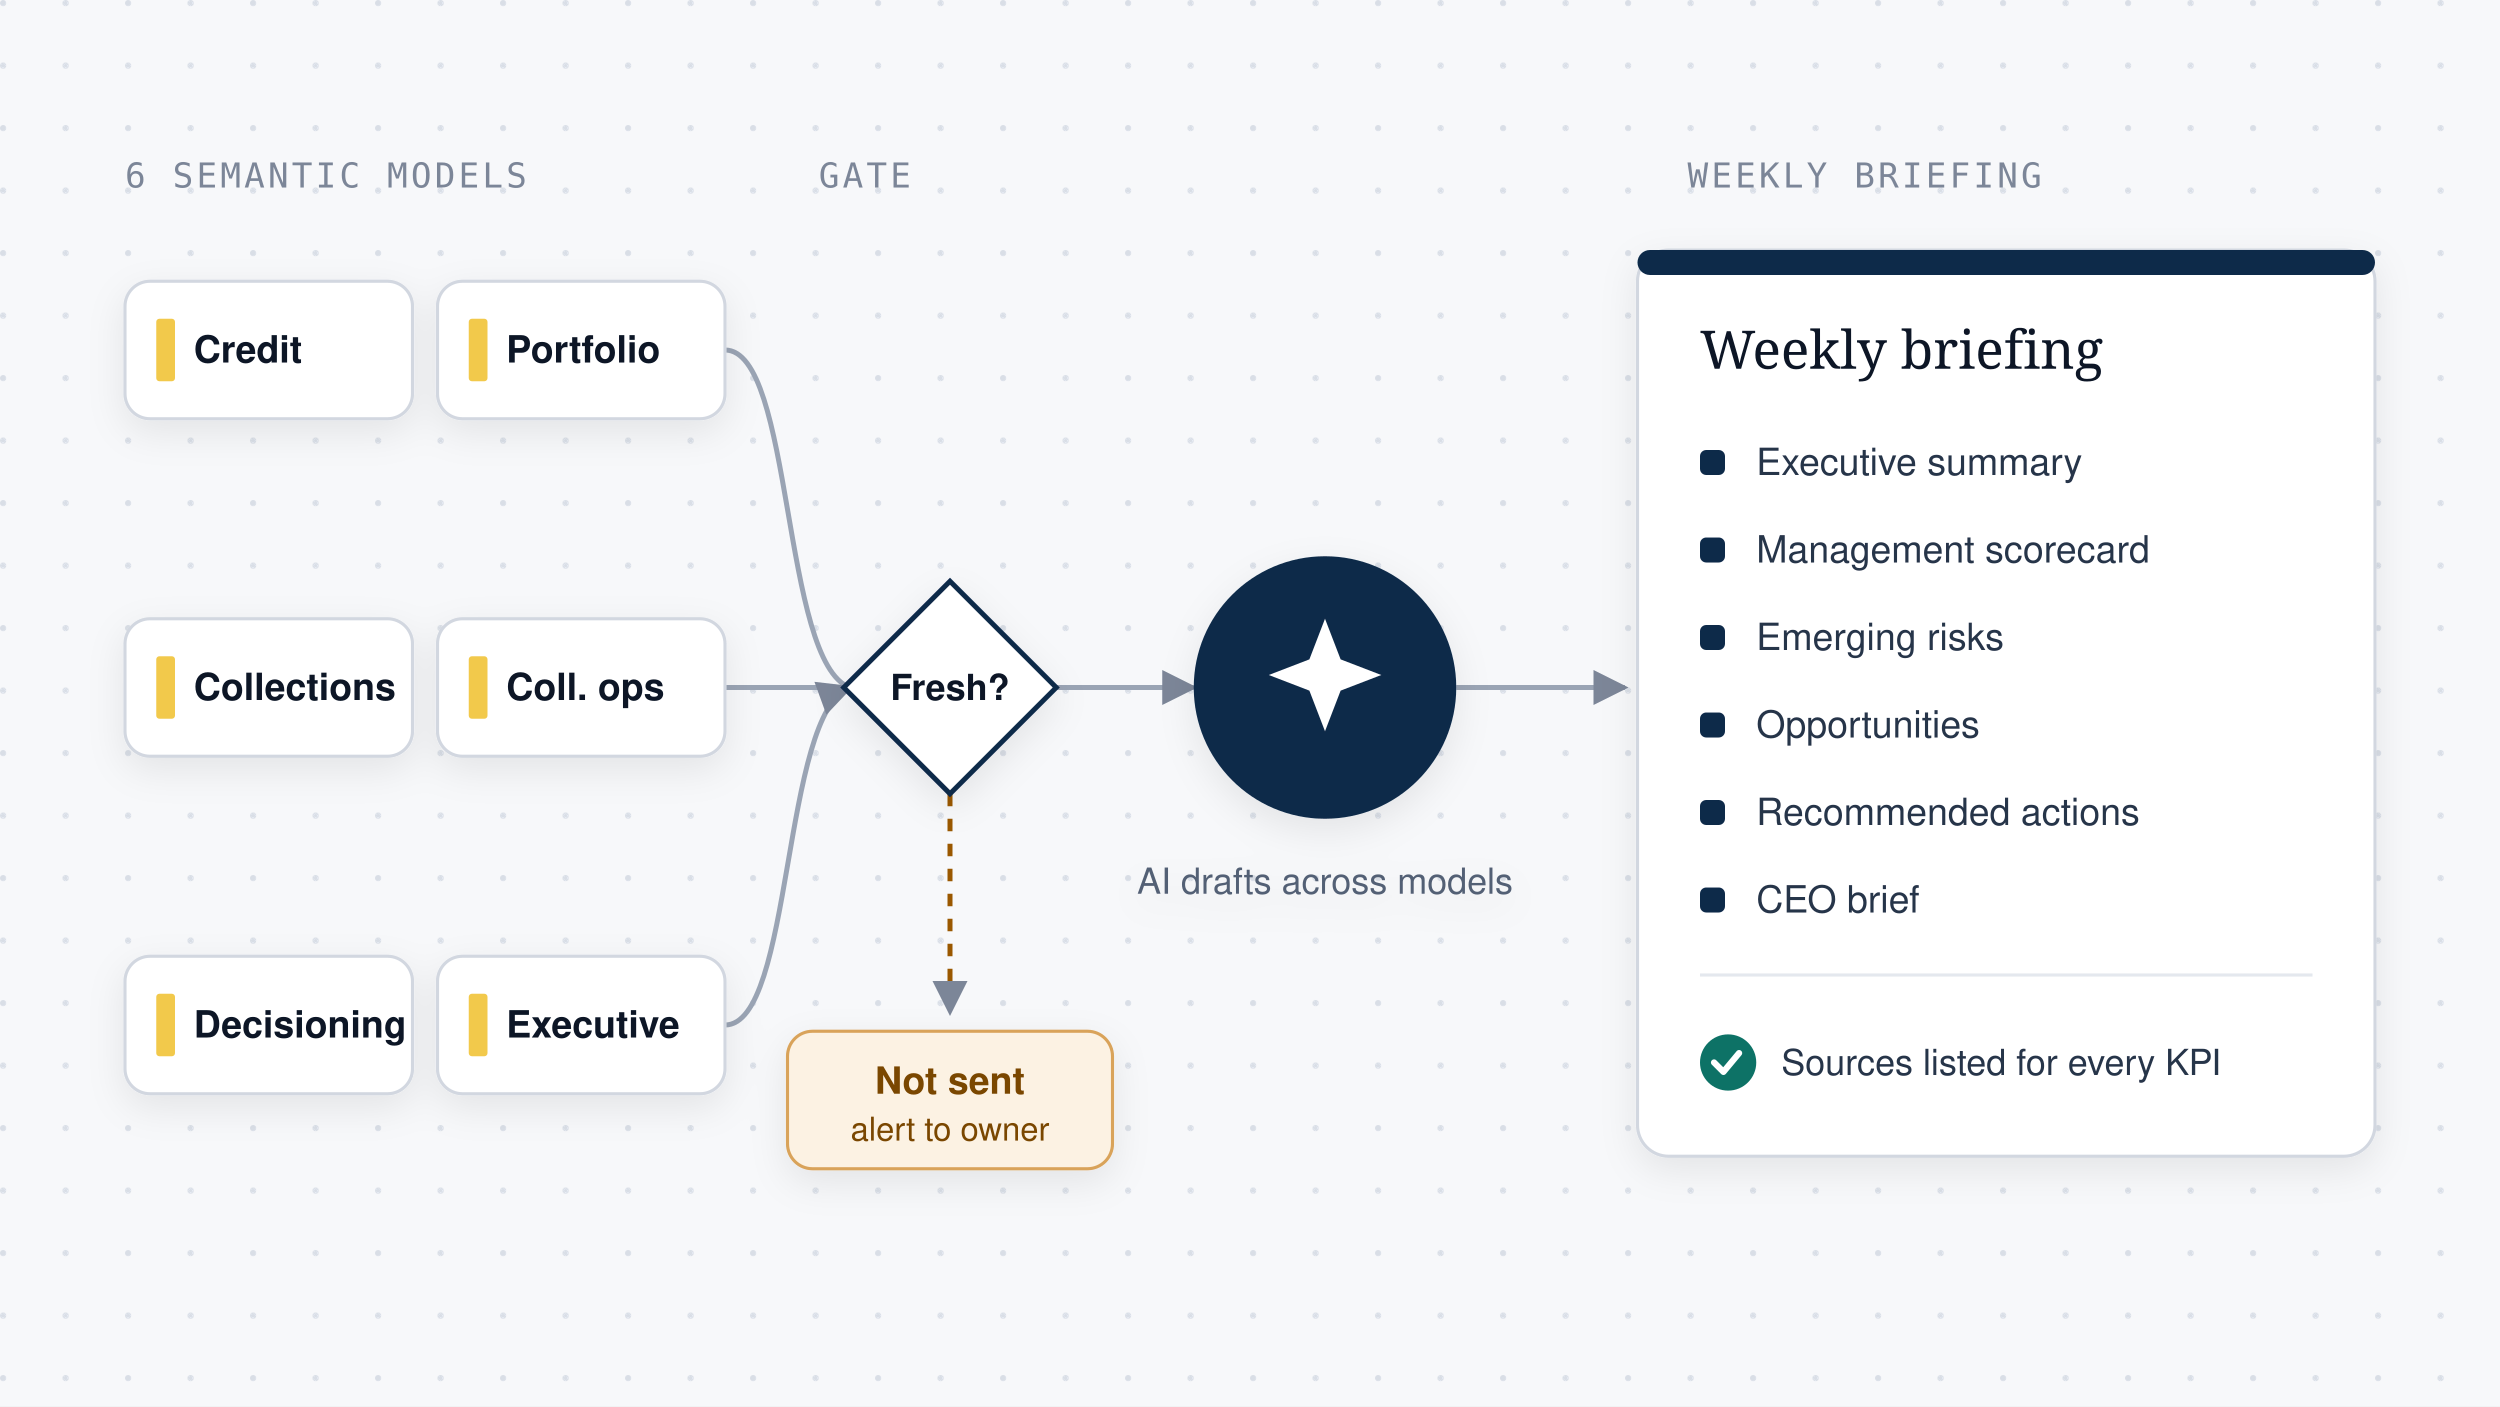
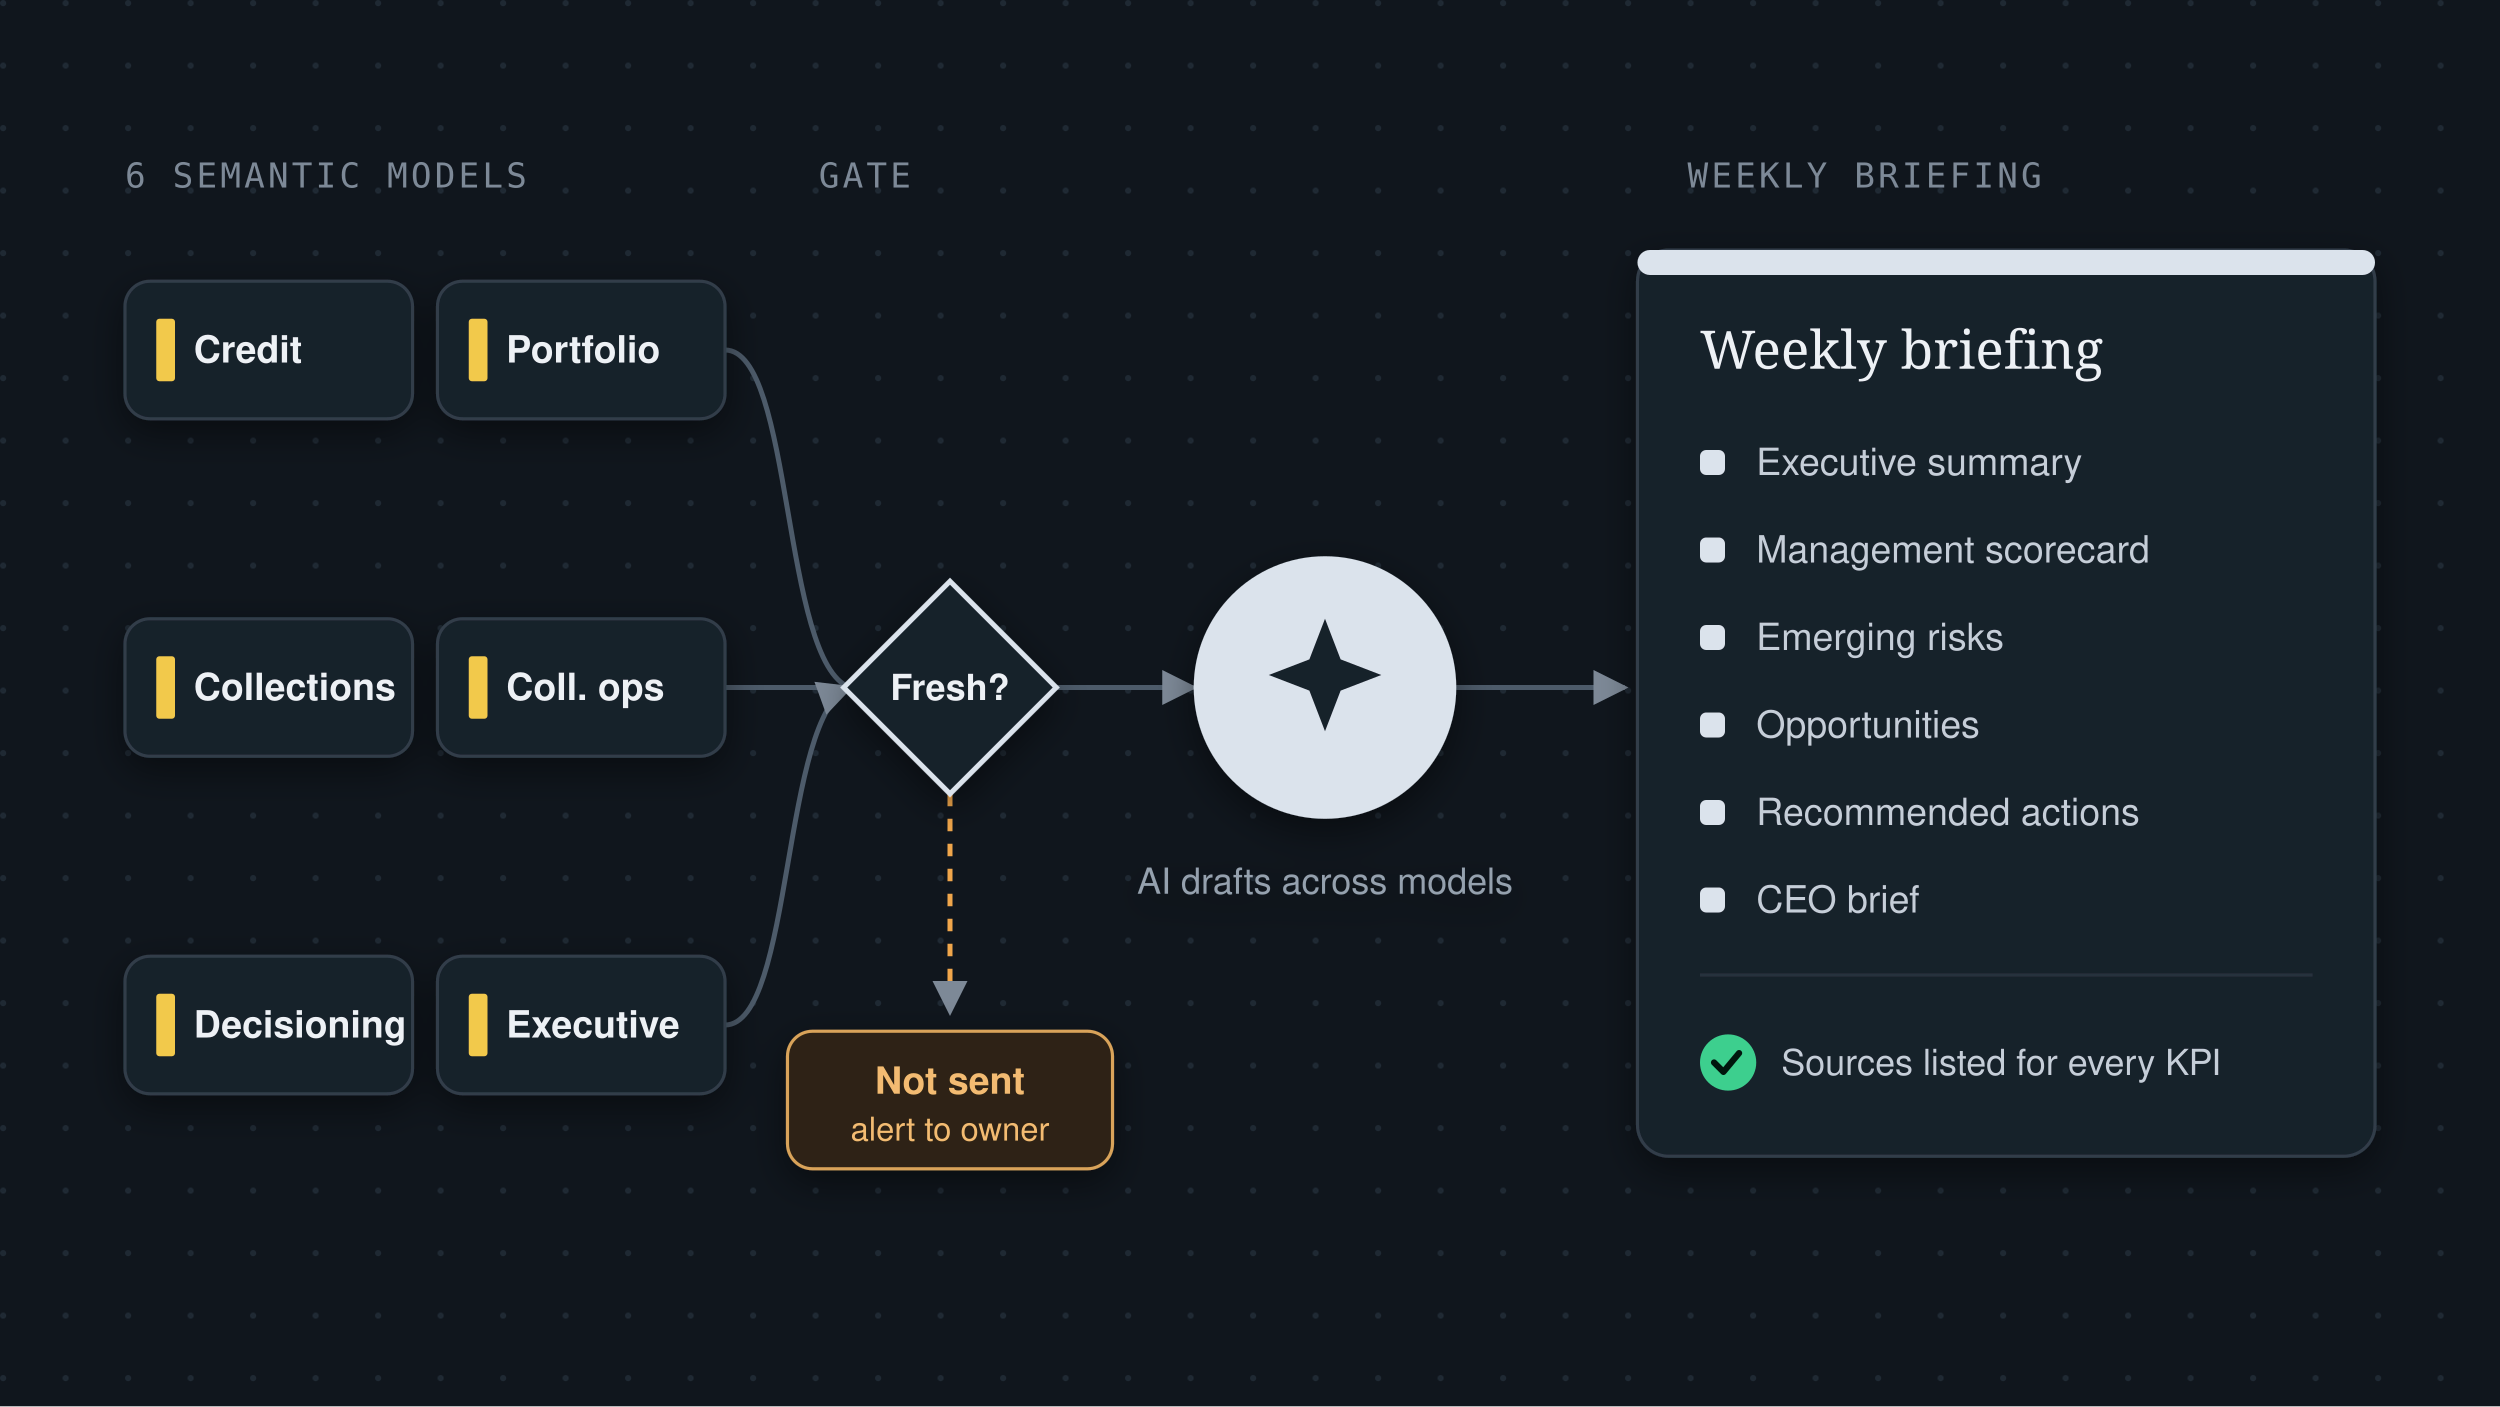
<svg xmlns="http://www.w3.org/2000/svg" viewBox="0 0 800 450" role="img" aria-labelledby="t d">
  <defs>
    <pattern id="g" width="20" height="20" patternUnits="userSpaceOnUse">
-       <circle cx="1" cy="1" r="1" fill="#d9dee6" />
+       <circle cx="1" cy="1" r="1" fill="#1f2933" />
    </pattern>
    <marker id="a" viewBox="0 0 10 10" refX="9" refY="5" markerWidth="7" markerHeight="7" orient="auto">
-       <path d="M0 0l10 5-10 5z" fill="#7c8698" />
+       <path d="M0 0l10 5-10 5z" fill="#7d8997" />
    </marker>
    <filter id="s" x="-10%" y="-10%" width="120%" height="130%">
-       <feDropShadow dx="0" dy="4" stdDeviation="6" flood-color="#0b1526" flood-opacity=".08" />
+       <feDropShadow dx="0" dy="4" stdDeviation="6" flood-color="#000000" flood-opacity=".45" />
    </filter>
  </defs>
-   <rect width="800" height="450" fill="#f7f8fa" />
+   <rect width="800" height="450" fill="#10161d" />
  <rect width="800" height="450" fill="url(#g)" />
-   <g font-family="Consolas, Menlo, monospace" font-size="11" fill="#7c8698" letter-spacing="1">
+   <g font-family="Consolas, Menlo, monospace" font-size="11" fill="#7d8997" letter-spacing="1">
    <text x="40" y="60">6 SEMANTIC MODELS</text>
    <text x="262" y="60">GATE</text>
    <text x="540" y="60">WEEKLY BRIEFING</text>
  </g>
-   <g fill="none" stroke="#9aa4b4" stroke-width="1.6">
+   <g fill="none" stroke="#4d5b6a" stroke-width="1.6">
    <path d="M232 112c22 0 18 100 40 108" />
    <path d="M232 220h40" />
    <path d="M232 328c22 0 18-100 40-108" marker-end="url(#a)" />
    <path d="M336 220h46" marker-end="url(#a)" />
    <path d="M466 220h54" marker-end="url(#a)" />
-     <path d="M304 254v70" stroke="#9a5800" stroke-dasharray="4 4" marker-end="url(#a)" />
+     <path d="M304 254v70" stroke="#f0a64b" stroke-dasharray="4 4" marker-end="url(#a)" />
  </g>
-   <g filter="url(#s)" font-family="Segoe UI, Helvetica, Arial, sans-serif" font-size="12" font-weight="600" fill="#0b1526">
-     <g fill="#fff" stroke="#d2d7e0" font-weight="400">
+   <g filter="url(#s)" font-family="Segoe UI, Helvetica, Arial, sans-serif" font-size="12" font-weight="600" fill="#edf1f5">
+     <g fill="#18202a" stroke="#313d4a" font-weight="400">
      <rect x="40" y="90" width="92" height="44" rx="8" />
      <rect x="140" y="90" width="92" height="44" rx="8" />
      <rect x="40" y="198" width="92" height="44" rx="8" />
      <rect x="140" y="198" width="92" height="44" rx="8" />
      <rect x="40" y="306" width="92" height="44" rx="8" />
      <rect x="140" y="306" width="92" height="44" rx="8" />
    </g>
    <g fill="#f2c94c">
      <rect x="50" y="102" width="6" height="20" rx="1" />
      <rect x="150" y="102" width="6" height="20" rx="1" />
      <rect x="50" y="210" width="6" height="20" rx="1" />
      <rect x="150" y="210" width="6" height="20" rx="1" />
      <rect x="50" y="318" width="6" height="20" rx="1" />
      <rect x="150" y="318" width="6" height="20" rx="1" />
    </g>
    <text x="62" y="116">Credit</text>
    <text x="162" y="116">Portfolio</text>
    <text x="62" y="224">Collections</text>
    <text x="162" y="224">Coll. ops</text>
    <text x="62" y="332">Decisioning</text>
    <text x="162" y="332">Executive</text>
-     <path d="M304 186l34 34-34 34-34-34z" fill="#fff" stroke="#0f2a4a" stroke-width="1.6" />
+     <path d="M304 186l34 34-34 34-34-34z" fill="#18202a" stroke="#dbe3ec" stroke-width="1.6" />
    <text x="304" y="224" text-anchor="middle" font-size="11.5">Fresh?</text>
-     <circle cx="424" cy="220" r="42" fill="#0f2a4a" />
-     <path d="M424 198l5 13 13 5-13 5-5 13-5-13-13-5 13-5z" fill="#fff" />
-     <text x="424" y="286" text-anchor="middle" font-size="11.5" font-weight="400" fill="#536074">AI drafts across models</text>
-     <rect x="252" y="330" width="104" height="44" rx="8" fill="#fcf2e3" stroke="#d9a35a" />
-     <text x="304" y="350" text-anchor="middle" fill="#7a4600">Not sent</text>
-     <text x="304" y="365" text-anchor="middle" font-weight="400" font-size="10.5" fill="#7a4600">alert to owner</text>
-     <rect x="524" y="80" width="236" height="290" rx="10" fill="#fff" stroke="#d2d7e0" />
-     <rect x="524" y="80" width="236" height="8" rx="4" fill="#0f2a4a" />
+     <circle cx="424" cy="220" r="42" fill="#dbe3ec" />
+     <path d="M424 198l5 13 13 5-13 5-5 13-5-13-13-5 13-5z" fill="#18202a" />
+     <text x="424" y="286" text-anchor="middle" font-size="11.5" font-weight="400" fill="#95a1ae">AI drafts across models</text>
+     <rect x="252" y="330" width="104" height="44" rx="8" fill="#2e2312" stroke="#d9a35a" />
+     <text x="304" y="350" text-anchor="middle" fill="#f3bb72">Not sent</text>
+     <text x="304" y="365" text-anchor="middle" font-weight="400" font-size="10.5" fill="#f3bb72">alert to owner</text>
+     <rect x="524" y="80" width="236" height="290" rx="10" fill="#18202a" stroke="#313d4a" />
+     <rect x="524" y="80" width="236" height="8" rx="4" fill="#dbe3ec" />
    <text x="544" y="118" font-family="Georgia, serif" font-size="17" font-weight="400">Weekly briefing</text>
-     <g font-weight="400" fill="#27344a" font-size="12">
+     <g font-weight="400" fill="#c5ced8" font-size="12">
      <text x="562" y="152">Executive summary</text>
      <text x="562" y="180">Management scorecard</text>
      <text x="562" y="208">Emerging risks</text>
      <text x="562" y="236">Opportunities</text>
      <text x="562" y="264">Recommended actions</text>
      <text x="562" y="292">CEO brief</text>
    </g>
-     <g fill="#0f2a4a">
+     <g fill="#dbe3ec">
      <rect x="544" y="144" width="8" height="8" rx="2" />
      <rect x="544" y="172" width="8" height="8" rx="2" />
      <rect x="544" y="200" width="8" height="8" rx="2" />
      <rect x="544" y="228" width="8" height="8" rx="2" />
      <rect x="544" y="256" width="8" height="8" rx="2" />
      <rect x="544" y="284" width="8" height="8" rx="2" />
    </g>
-     <line x1="544" y1="312" x2="740" y2="312" stroke="#e4e8ee" />
-     <circle cx="553" cy="340" r="9" fill="#0d7266" />
-     <path d="M548.5 340l3 3 5-6" fill="none" stroke="#fff" stroke-width="2" stroke-linecap="round" stroke-linejoin="round" />
-     <text x="570" y="344" font-weight="400" font-size="11.5" fill="#27344a">Sources listed for every KPI</text>
+     <line x1="544" y1="312" x2="740" y2="312" stroke="#28323e" />
+     <circle cx="553" cy="340" r="9" fill="#3ccf8e" />
+     <path d="M548.5 340l3 3 5-6" fill="none" stroke="#04140d" stroke-width="2" stroke-linecap="round" stroke-linejoin="round" />
+     <text x="570" y="344" font-weight="400" font-size="11.5" fill="#c5ced8">Sources listed for every KPI</text>
  </g>
</svg>
